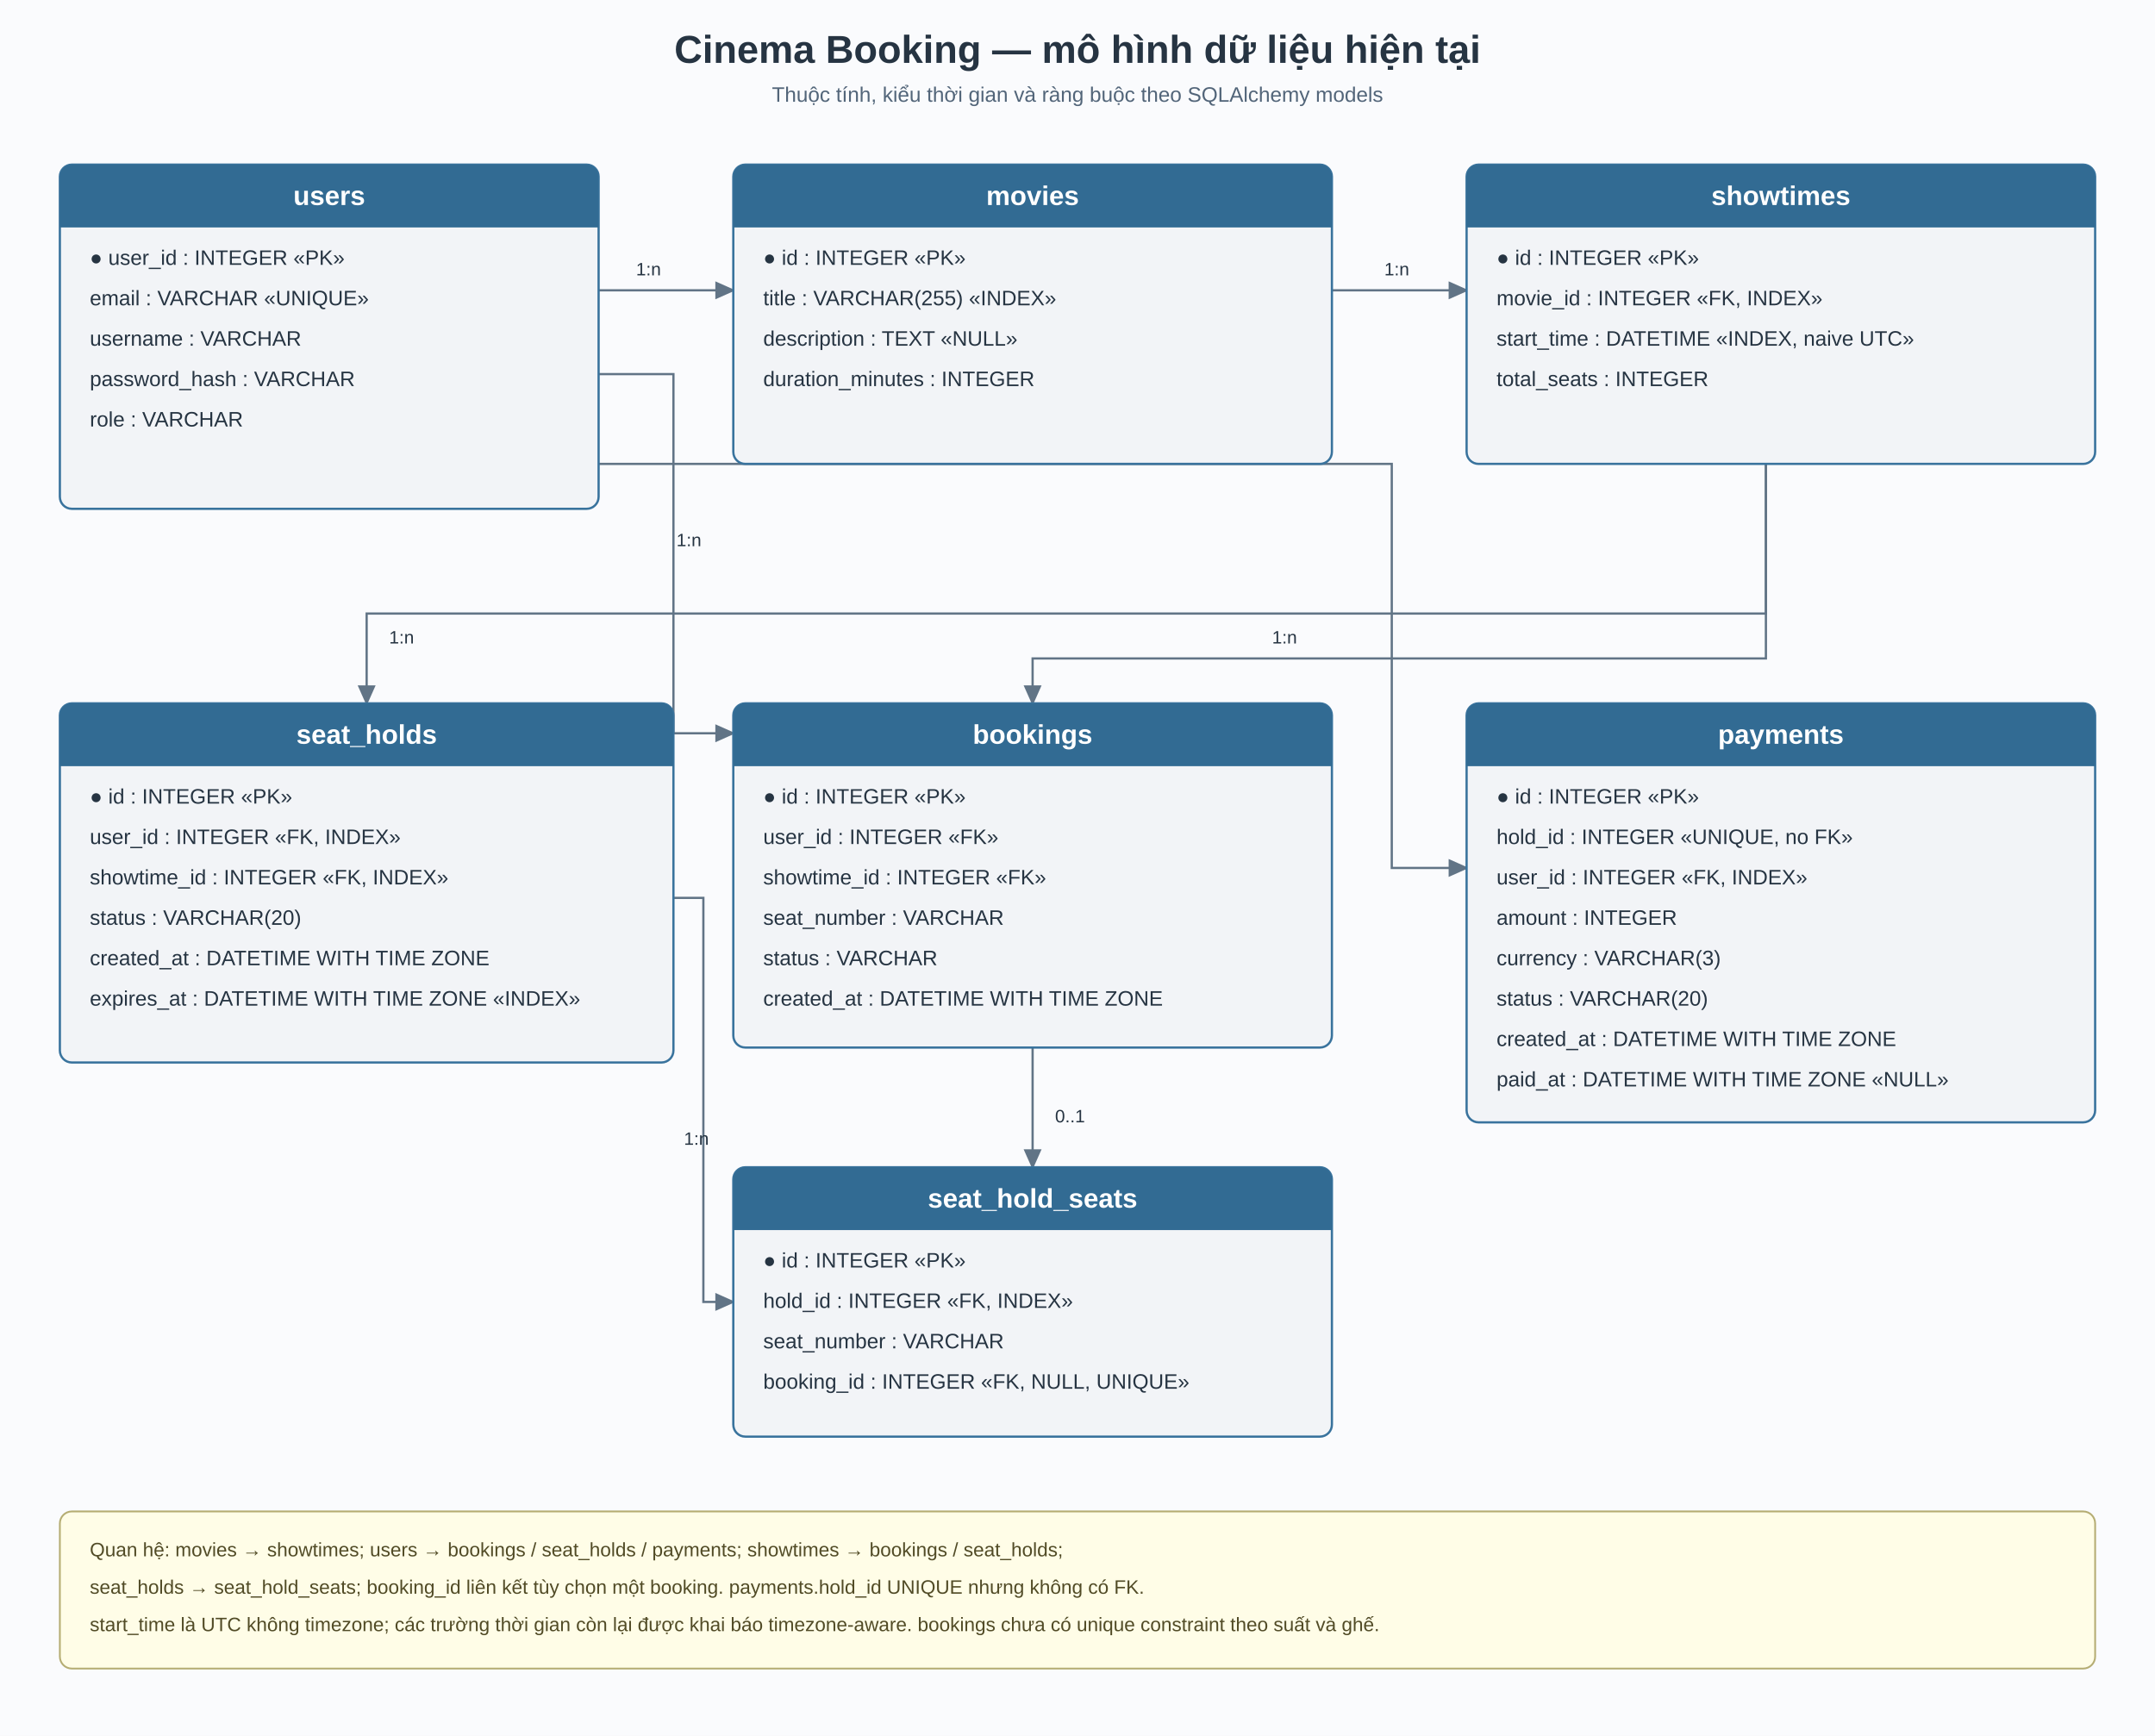
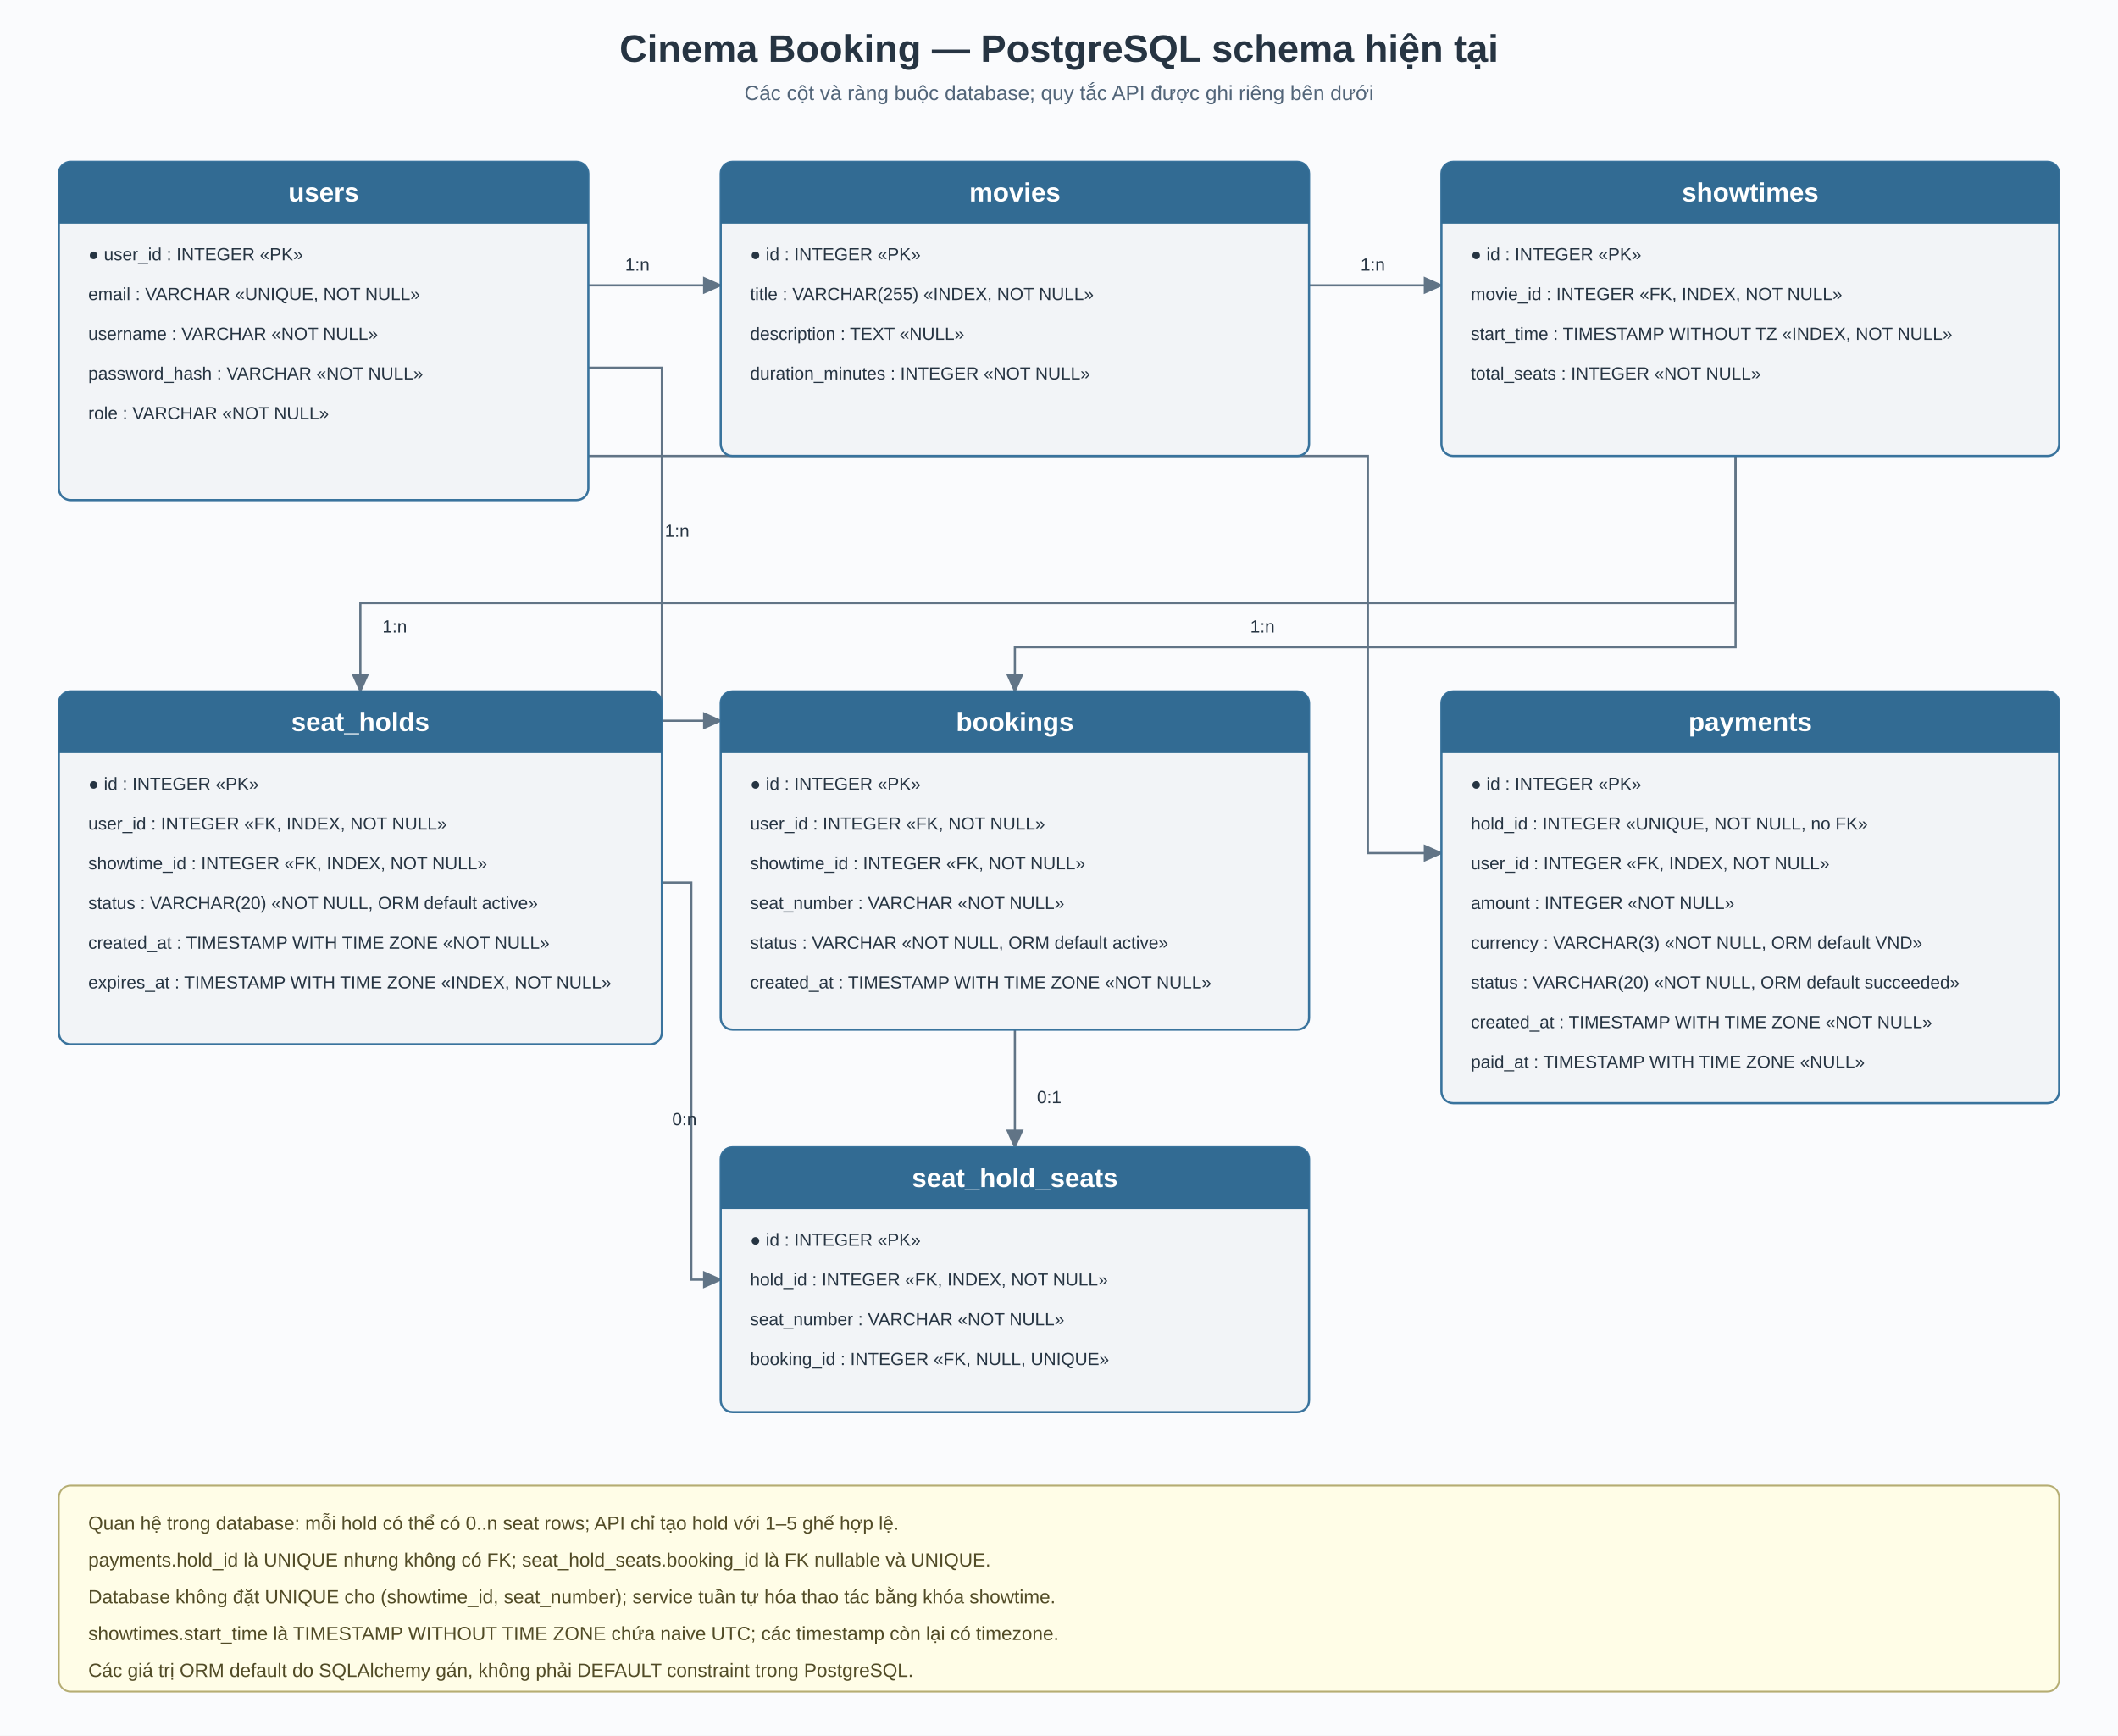
- <svg xmlns="http://www.w3.org/2000/svg" width="1440" height="1160" viewBox="0 0 1440 1160" role="img" aria-labelledby="title desc">
+ <svg xmlns="http://www.w3.org/2000/svg" width="1440" height="1180" viewBox="0 0 1440 1180" role="img" aria-labelledby="title desc">
  <defs>
    <style>
-       text{font-family:Arial,sans-serif;fill:#263442}.title{font-size:26px;font-weight:bold}.subtitle{font-size:14px;fill:#526579}.head{font-size:18px;font-weight:bold;fill:#fff}.field{font-size:14px}.note{font-size:13px;fill:#514b26}.card{fill:#f2f4f7;stroke:#39739d;stroke-width:1.5}.bar{fill:#326b93}.edge{fill:none;stroke:#617486;stroke-width:1.5}.edge-label{font-size:12px;fill:#526579}.note-box{fill:#fffde7;stroke:#b5ad73;stroke-width:1.2}
+       text{font-family:Arial,sans-serif;fill:#263442}.title{font-size:26px;font-weight:bold}.subtitle{font-size:14px;fill:#526579}.head{font-size:18px;font-weight:bold;fill:#fff}.field{font-size:12px}.note{font-size:13px;fill:#514b26}.card{fill:#f2f4f7;stroke:#39739d;stroke-width:1.5}.bar{fill:#326b93}.edge{fill:none;stroke:#617486;stroke-width:1.5}.edge-label{font-size:12px;fill:#526579}.note-box{fill:#fffde7;stroke:#b5ad73;stroke-width:1.2}
    </style>
    <marker id="arrow" markerWidth="9" markerHeight="8" refX="8" refY="4" orient="auto">
      <path d="M0 0L9 4L0 8z" fill="#617486" />
    </marker>
  </defs>
-   <rect width="1440" height="1160" fill="#fafbfd" />
-   <text x="720" y="42" class="title" text-anchor="middle">Cinema Booking — mô hình dữ liệu hiện tại</text>
-   <text x="720" y="68" class="subtitle" text-anchor="middle">Thuộc tính, kiểu thời gian và ràng buộc theo SQLAlchemy models</text>
+   <rect width="1440" height="1180" fill="#fafbfd" />
+   <text x="720" y="42" class="title" text-anchor="middle">Cinema Booking — PostgreSQL schema hiện tại</text>
+   <text x="720" y="68" class="subtitle" text-anchor="middle">Các cột và ràng buộc database; quy tắc API được ghi riêng bên dưới</text>
  <g class="edge" marker-end="url(#arrow)">
    <path d="M400 194H490" />
    <path d="M890 194H980" />
    <path d="M400 250H450V490H490" />
    <path d="M400 310H930V580H980" />
    <path d="M1180 290V440H690V470" />
    <path d="M1180 290V410H245V470" />
    <path d="M450 600H470V870H490" />
    <path d="M690 700V780" />
  </g>
  <g class="edge-label">
    <text x="425" y="184">1:n</text>
    <text x="925" y="184">1:n</text>
    <text x="452" y="365">1:n</text>
    <text x="660" y="302">1:n</text>
    <text x="850" y="430">1:n</text>
    <text x="260" y="430">1:n</text>
-     <text x="457" y="765">1:n</text>
-     <text x="705" y="750">0..1</text>
+     <text x="457" y="765">0:n</text>
+     <text x="705" y="750">0:1</text>
  </g>
  <g>
    <rect class="card" x="40" y="110" width="360" height="230" rx="8" />
    <path class="bar" d="M48 110h344a8 8 0 0 1 8 8v34H40v-34a8 8 0 0 1 8-8z" />
    <text class="head" x="220" y="137" text-anchor="middle">users</text>
    <text class="field" x="60" y="177">● user_id : INTEGER «PK»</text>
-     <text class="field" x="60" y="204">email : VARCHAR «UNIQUE»</text>
-     <text class="field" x="60" y="231">username : VARCHAR</text>
-     <text class="field" x="60" y="258">password_hash : VARCHAR</text>
-     <text class="field" x="60" y="285">role : VARCHAR</text>
+     <text class="field" x="60" y="204">email : VARCHAR «UNIQUE, NOT NULL»</text>
+     <text class="field" x="60" y="231">username : VARCHAR «NOT NULL»</text>
+     <text class="field" x="60" y="258">password_hash : VARCHAR «NOT NULL»</text>
+     <text class="field" x="60" y="285">role : VARCHAR «NOT NULL»</text>
    <rect class="card" x="490" y="110" width="400" height="200" rx="8" />
    <path class="bar" d="M498 110h384a8 8 0 0 1 8 8v34H490v-34a8 8 0 0 1 8-8z" />
    <text class="head" x="690" y="137" text-anchor="middle">movies</text>
    <text class="field" x="510" y="177">● id : INTEGER «PK»</text>
-     <text class="field" x="510" y="204">title : VARCHAR(255) «INDEX»</text>
+     <text class="field" x="510" y="204">title : VARCHAR(255) «INDEX, NOT NULL»</text>
    <text class="field" x="510" y="231">description : TEXT «NULL»</text>
-     <text class="field" x="510" y="258">duration_minutes : INTEGER</text>
+     <text class="field" x="510" y="258">duration_minutes : INTEGER «NOT NULL»</text>
    <rect class="card" x="980" y="110" width="420" height="200" rx="8" />
    <path class="bar" d="M988 110h404a8 8 0 0 1 8 8v34H980v-34a8 8 0 0 1 8-8z" />
    <text class="head" x="1190" y="137" text-anchor="middle">showtimes</text>
    <text class="field" x="1000" y="177">● id : INTEGER «PK»</text>
-     <text class="field" x="1000" y="204">movie_id : INTEGER «FK, INDEX»</text>
-     <text class="field" x="1000" y="231">start_time : DATETIME «INDEX, naive UTC»</text>
-     <text class="field" x="1000" y="258">total_seats : INTEGER</text>
+     <text class="field" x="1000" y="204">movie_id : INTEGER «FK, INDEX, NOT NULL»</text>
+     <text class="field" x="1000" y="231">start_time : TIMESTAMP WITHOUT TZ «INDEX, NOT NULL»</text>
+     <text class="field" x="1000" y="258">total_seats : INTEGER «NOT NULL»</text>
    <rect class="card" x="40" y="470" width="410" height="240" rx="8" />
    <path class="bar" d="M48 470h394a8 8 0 0 1 8 8v34H40v-34a8 8 0 0 1 8-8z" />
    <text class="head" x="245" y="497" text-anchor="middle">seat_holds</text>
    <text class="field" x="60" y="537">● id : INTEGER «PK»</text>
-     <text class="field" x="60" y="564">user_id : INTEGER «FK, INDEX»</text>
-     <text class="field" x="60" y="591">showtime_id : INTEGER «FK, INDEX»</text>
-     <text class="field" x="60" y="618">status : VARCHAR(20)</text>
-     <text class="field" x="60" y="645">created_at : DATETIME WITH TIME ZONE</text>
-     <text class="field" x="60" y="672">expires_at : DATETIME WITH TIME ZONE «INDEX»</text>
+     <text class="field" x="60" y="564">user_id : INTEGER «FK, INDEX, NOT NULL»</text>
+     <text class="field" x="60" y="591">showtime_id : INTEGER «FK, INDEX, NOT NULL»</text>
+     <text class="field" x="60" y="618">status : VARCHAR(20) «NOT NULL, ORM default active»</text>
+     <text class="field" x="60" y="645">created_at : TIMESTAMP WITH TIME ZONE «NOT NULL»</text>
+     <text class="field" x="60" y="672">expires_at : TIMESTAMP WITH TIME ZONE «INDEX, NOT NULL»</text>
    <rect class="card" x="490" y="470" width="400" height="230" rx="8" />
    <path class="bar" d="M498 470h384a8 8 0 0 1 8 8v34H490v-34a8 8 0 0 1 8-8z" />
    <text class="head" x="690" y="497" text-anchor="middle">bookings</text>
    <text class="field" x="510" y="537">● id : INTEGER «PK»</text>
-     <text class="field" x="510" y="564">user_id : INTEGER «FK»</text>
-     <text class="field" x="510" y="591">showtime_id : INTEGER «FK»</text>
-     <text class="field" x="510" y="618">seat_number : VARCHAR</text>
-     <text class="field" x="510" y="645">status : VARCHAR</text>
-     <text class="field" x="510" y="672">created_at : DATETIME WITH TIME ZONE</text>
+     <text class="field" x="510" y="564">user_id : INTEGER «FK, NOT NULL»</text>
+     <text class="field" x="510" y="591">showtime_id : INTEGER «FK, NOT NULL»</text>
+     <text class="field" x="510" y="618">seat_number : VARCHAR «NOT NULL»</text>
+     <text class="field" x="510" y="645">status : VARCHAR «NOT NULL, ORM default active»</text>
+     <text class="field" x="510" y="672">created_at : TIMESTAMP WITH TIME ZONE «NOT NULL»</text>
    <rect class="card" x="980" y="470" width="420" height="280" rx="8" />
    <path class="bar" d="M988 470h404a8 8 0 0 1 8 8v34H980v-34a8 8 0 0 1 8-8z" />
    <text class="head" x="1190" y="497" text-anchor="middle">payments</text>
    <text class="field" x="1000" y="537">● id : INTEGER «PK»</text>
-     <text class="field" x="1000" y="564">hold_id : INTEGER «UNIQUE, no FK»</text>
-     <text class="field" x="1000" y="591">user_id : INTEGER «FK, INDEX»</text>
-     <text class="field" x="1000" y="618">amount : INTEGER</text>
-     <text class="field" x="1000" y="645">currency : VARCHAR(3)</text>
-     <text class="field" x="1000" y="672">status : VARCHAR(20)</text>
-     <text class="field" x="1000" y="699">created_at : DATETIME WITH TIME ZONE</text>
-     <text class="field" x="1000" y="726">paid_at : DATETIME WITH TIME ZONE «NULL»</text>
+     <text class="field" x="1000" y="564">hold_id : INTEGER «UNIQUE, NOT NULL, no FK»</text>
+     <text class="field" x="1000" y="591">user_id : INTEGER «FK, INDEX, NOT NULL»</text>
+     <text class="field" x="1000" y="618">amount : INTEGER «NOT NULL»</text>
+     <text class="field" x="1000" y="645">currency : VARCHAR(3) «NOT NULL, ORM default VND»</text>
+     <text class="field" x="1000" y="672">status : VARCHAR(20) «NOT NULL, ORM default succeeded»</text>
+     <text class="field" x="1000" y="699">created_at : TIMESTAMP WITH TIME ZONE «NOT NULL»</text>
+     <text class="field" x="1000" y="726">paid_at : TIMESTAMP WITH TIME ZONE «NULL»</text>
    <rect class="card" x="490" y="780" width="400" height="180" rx="8" />
    <path class="bar" d="M498 780h384a8 8 0 0 1 8 8v34H490v-34a8 8 0 0 1 8-8z" />
    <text class="head" x="690" y="807" text-anchor="middle">seat_hold_seats</text>
    <text class="field" x="510" y="847">● id : INTEGER «PK»</text>
-     <text class="field" x="510" y="874">hold_id : INTEGER «FK, INDEX»</text>
-     <text class="field" x="510" y="901">seat_number : VARCHAR</text>
+     <text class="field" x="510" y="874">hold_id : INTEGER «FK, INDEX, NOT NULL»</text>
+     <text class="field" x="510" y="901">seat_number : VARCHAR «NOT NULL»</text>
    <text class="field" x="510" y="928">booking_id : INTEGER «FK, NULL, UNIQUE»</text>
  </g>
-   <rect class="note-box" x="40" y="1010" width="1360" height="105" rx="8" />
-   <text class="note" x="60" y="1040">Quan hệ: movies → showtimes; users → bookings / seat_holds / payments; showtimes → bookings / seat_holds;</text>
-   <text class="note" x="60" y="1065">seat_holds → seat_hold_seats; booking_id liên kết tùy chọn một booking. payments.hold_id UNIQUE nhưng không có FK.</text>
-   <text class="note" x="60" y="1090">start_time là UTC không timezone; các trường thời gian còn lại được khai báo timezone-aware. bookings chưa có unique constraint theo suất và ghế.</text>
+   <rect class="note-box" x="40" y="1010" width="1360" height="140" rx="8" />
+   <text class="note" x="60" y="1040">Quan hệ trong database: mỗi hold có thể có 0..n seat rows; API chỉ tạo hold với 1–5 ghế hợp lệ.</text>
+   <text class="note" x="60" y="1065">payments.hold_id là UNIQUE nhưng không có FK; seat_hold_seats.booking_id là FK nullable và UNIQUE.</text>
+   <text class="note" x="60" y="1090">Database không đặt UNIQUE cho (showtime_id, seat_number); service tuần tự hóa thao tác bằng khóa showtime.</text>
+   <text class="note" x="60" y="1115">showtimes.start_time là TIMESTAMP WITHOUT TIME ZONE chứa naive UTC; các timestamp còn lại có timezone.</text>
+   <text class="note" x="60" y="1140">Các giá trị ORM default do SQLAlchemy gán, không phải DEFAULT constraint trong PostgreSQL.</text>
</svg>
